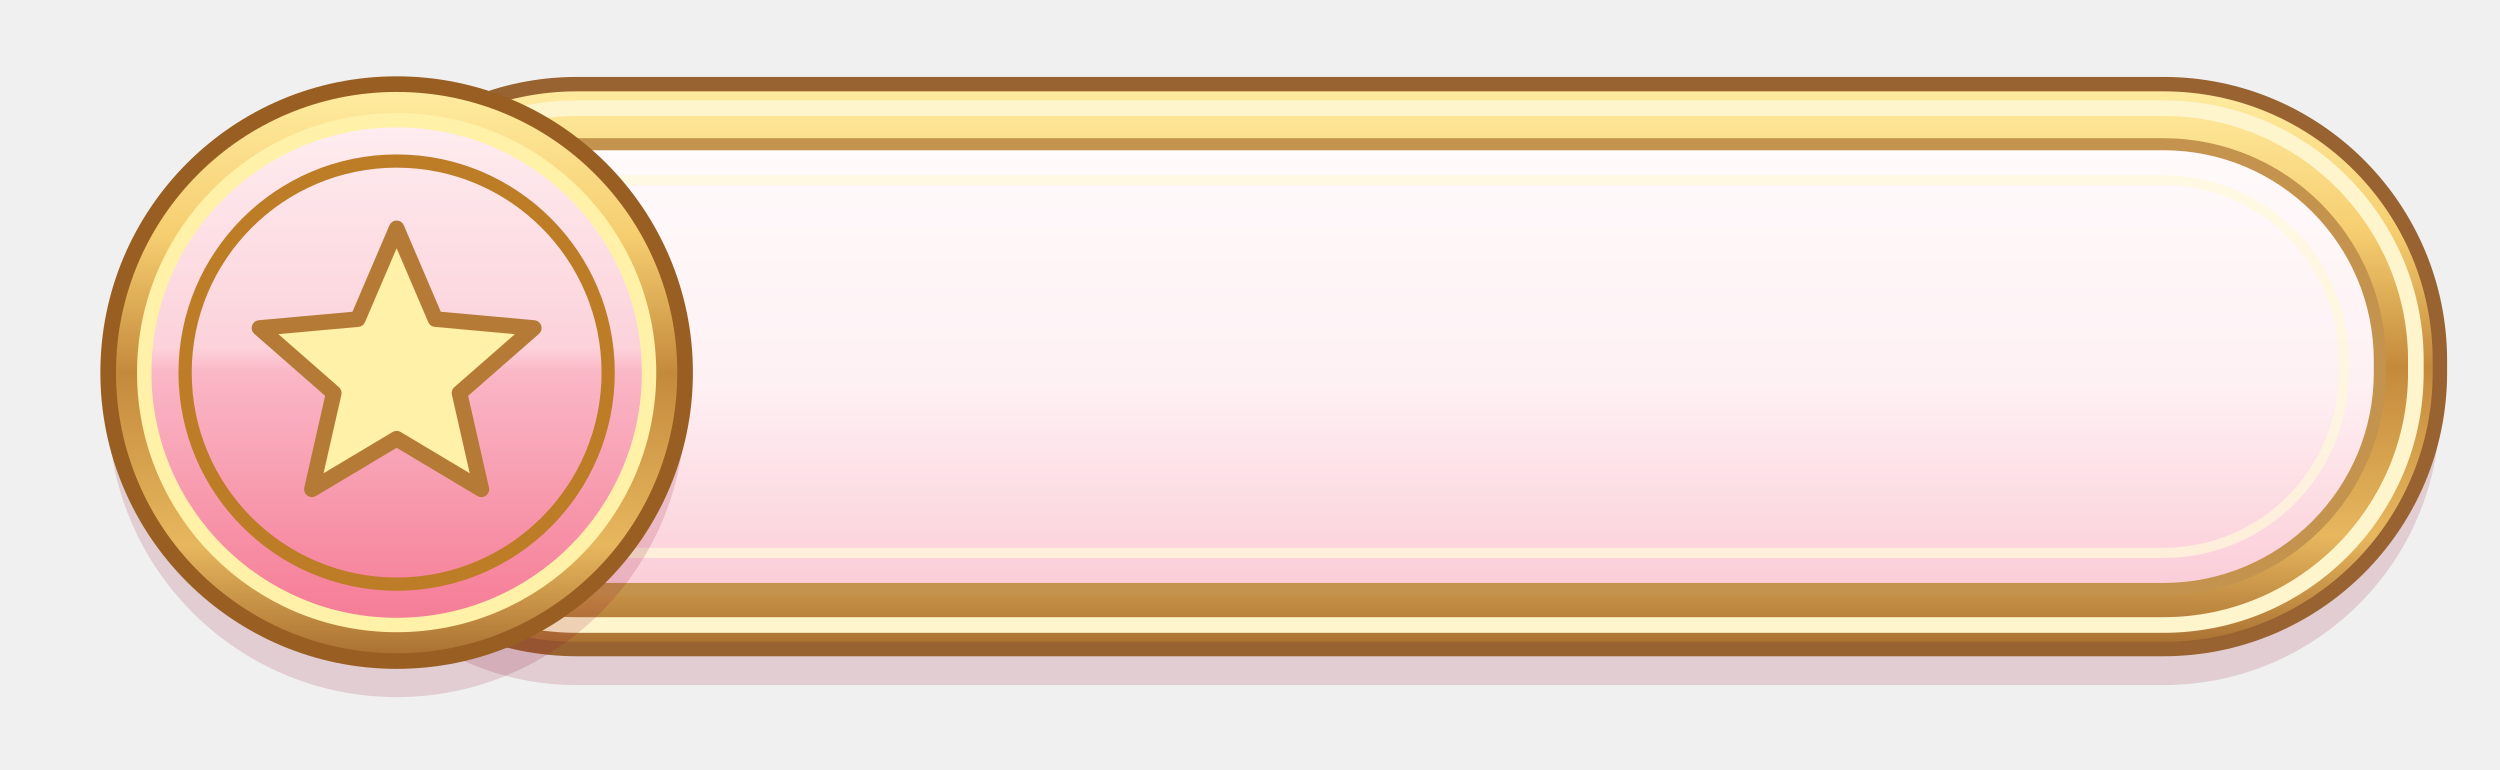
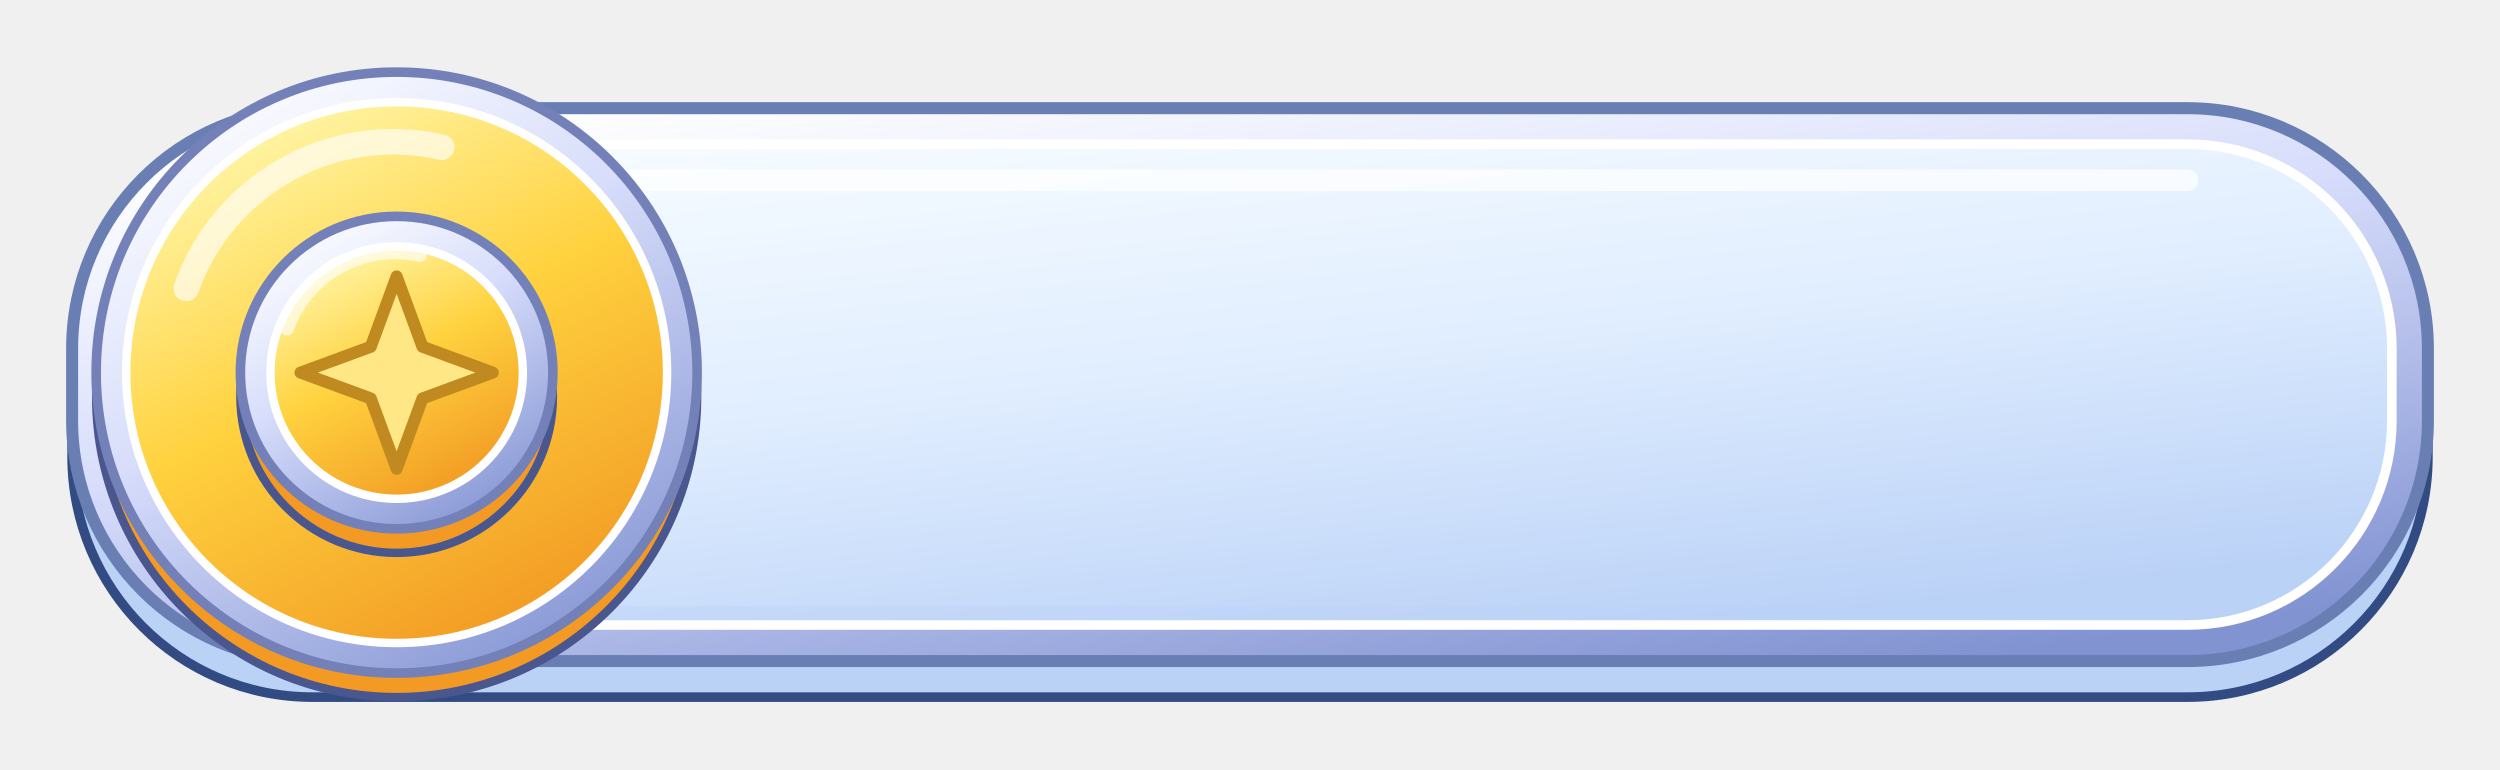
<svg xmlns="http://www.w3.org/2000/svg" width="208" height="64" viewBox="0 0 208 64" role="img" aria-labelledby="currency_coin-title currency_coin-desc">
  <defs>
-     <linearGradient id="currency_coin-paper" x1="0" y1="0" x2="0" y2="1">
-       <stop offset="0%" stop-color="#fffafb" />
-       <stop offset="53%" stop-color="#fef1f4" />
-       <stop offset="100%" stop-color="#fbcdd7" />
+     <linearGradient id="u-blue" x1=".18" y1="0" x2=".7" y2="1">
+       <stop stop-color="#C9F6FF" />
+       <stop offset=".48" stop-color="#5CB9FA" />
+       <stop offset="1" stop-color="#426DD2" />
+     </linearGradient>
+     <linearGradient id="u-violet" x1=".18" y1="0" x2=".7" y2="1">
+       <stop stop-color="#F0BEFF" />
+       <stop offset=".48" stop-color="#B378F3" />
+       <stop offset="1" stop-color="#7750D5" />
+     </linearGradient>
+     <linearGradient id="u-gold" x1=".18" y1="0" x2=".7" y2="1">
+       <stop stop-color="#FFFAB4" />
+       <stop offset=".48" stop-color="#FFD23F" />
+       <stop offset="1" stop-color="#F29A23" />
+     </linearGradient>
+     <linearGradient id="u-lime" x1=".18" y1="0" x2=".7" y2="1">
+       <stop stop-color="#E6FF9D" />
+       <stop offset=".48" stop-color="#A0EE28" />
+       <stop offset="1" stop-color="#4DB51B" />
+     </linearGradient>
+     <linearGradient id="u-red" x1=".18" y1="0" x2=".7" y2="1">
+       <stop stop-color="#FFC0CE" />
+       <stop offset=".48" stop-color="#FF6585" />
+       <stop offset="1" stop-color="#CE386A" />
+     </linearGradient>
+     <linearGradient id="u-cream" x1=".18" y1="0" x2=".7" y2="1">
+       <stop stop-color="#FFFFF5" />
+       <stop offset=".48" stop-color="#FFF1CF" />
+       <stop offset="1" stop-color="#F3DFAE" />
+     </linearGradient>
+     <linearGradient id="u-paper" x1=".18" y1="0" x2=".7" y2="1">
+       <stop stop-color="#F7FCFF" />
+       <stop offset=".48" stop-color="#E1EEFF" />
+       <stop offset="1" stop-color="#BBD2F7" />
+     </linearGradient>
+     <linearGradient id="u-silver" x1=".18" y1="0" x2=".7" y2="1">
+       <stop stop-color="#FFFFFF" />
+       <stop offset=".48" stop-color="#D9E8F7" />
+       <stop offset="1" stop-color="#95AFD4" />
+     </linearGradient>
+     <linearGradient id="u-bronze" x1=".18" y1="0" x2=".7" y2="1">
+       <stop stop-color="#FFE3AD" />
+       <stop offset=".48" stop-color="#F4B269" />
+       <stop offset="1" stop-color="#C77D4B" />
+     </linearGradient>
+     <linearGradient id="u-teal" x1=".18" y1="0" x2=".7" y2="1">
+       <stop stop-color="#C4FFF4" />
+       <stop offset=".48" stop-color="#56DCD4" />
+       <stop offset="1" stop-color="#269CAB" />
+     </linearGradient>
+     <linearGradient id="u-dark" x1=".18" y1="0" x2=".7" y2="1">
+       <stop stop-color="#7389E0" />
+       <stop offset=".48" stop-color="#4D54B7" />
+       <stop offset="1" stop-color="#323888" />
+     </linearGradient>
+     <linearGradient id="u-disabled" x1=".18" y1="0" x2=".7" y2="1">
+       <stop stop-color="#F4EFE8" />
+       <stop offset=".48" stop-color="#DED6CA" />
+       <stop offset="1" stop-color="#B9AD9E" />
+     </linearGradient>
+     <linearGradient id="u-pink" x1=".18" y1="0" x2=".7" y2="1">
+       <stop stop-color="#FFE1F3" />
+       <stop offset=".48" stop-color="#FF9ECD" />
+       <stop offset="1" stop-color="#DA66AA" />
+     </linearGradient>
+     <linearGradient id="u-ink" x1=".18" y1="0" x2=".7" y2="1">
+       <stop stop-color="#697BA8" />
+       <stop offset=".48" stop-color="#43577E" />
+       <stop offset="1" stop-color="#334768" />
+     </linearGradient>
+     <linearGradient id="u-accent" x1=".18" y1="0" x2=".7" y2="1">
+       <stop stop-color="#FFC0CE" />
+       <stop offset=".48" stop-color="#FF6585" />
+       <stop offset="1" stop-color="#CE386A" />
+     </linearGradient>
+     <linearGradient id="u-gloss" x1="0" y1="0" x2="0" y2="1">
+       <stop stop-color="#FFFFFF" stop-opacity=".63" />
+       <stop offset="1" stop-color="#FFFFFF" stop-opacity="0" />
+     </linearGradient>
+     <linearGradient id="u-rim" x1=".2" y1="0" x2=".8" y2="1">
+       <stop stop-color="#FFFFFF" />
+       <stop offset=".42" stop-color="#D7DDFB" />
+       <stop offset="1" stop-color="#8293D2" />
+     </linearGradient>
+     <linearGradient id="currency_coin-danger" x1="0" y1="0" x2="0" y2="1">
+       <stop offset="0" stop-color="#FFC0CE" />
+       <stop offset=".48" stop-color="#FF6585" />
+       <stop offset="1" stop-color="#CE386A" />
+     </linearGradient>
+     <linearGradient id="currency_coin-dark" x1="0" y1="0" x2="0" y2="1">
+       <stop offset="0" stop-color="#7389E0" />
+       <stop offset=".48" stop-color="#4D54B7" />
+       <stop offset="1" stop-color="#323888" />
+     </linearGradient>
+     <linearGradient id="currency_coin-disabled" x1="0" y1="0" x2="0" y2="1">
+       <stop offset="0" stop-color="#F4EFE8" />
+       <stop offset=".48" stop-color="#DED6CA" />
+       <stop offset="1" stop-color="#B9AD9E" />
+     </linearGradient>
+     <linearGradient id="currency_coin-edge" x1="0" y1="0" x2="0" y2="1">
+       <stop offset="0" stop-color="#697BA8" />
+       <stop offset=".48" stop-color="#43577E" />
+       <stop offset="1" stop-color="#334768" />
+     </linearGradient>
+     <linearGradient id="currency_coin-ghost" x1="0" y1="0" x2="0" y2="1">
+       <stop offset="0" stop-color="#F7FCFF" />
+       <stop offset=".48" stop-color="#E1EEFF" />
+       <stop offset="1" stop-color="#BBD2F7" />
    </linearGradient>
    <linearGradient id="currency_coin-gold" x1="0" y1="0" x2="0" y2="1">
-       <stop offset="0%" stop-color="#feedf0" />
-       <stop offset="45%" stop-color="#fcd2db" />
-       <stop offset="50%" stop-color="#fab7c6" />
-       <stop offset="100%" stop-color="#f57b95" />
+       <stop offset="0" stop-color="#FFFAB4" />
+       <stop offset=".48" stop-color="#FFD23F" />
+       <stop offset="1" stop-color="#F29A23" />
    </linearGradient>
    <linearGradient id="currency_coin-goldHover" x1="0" y1="0" x2="0" y2="1">
-       <stop offset="0%" stop-color="#fef4f7" />
-       <stop offset="45%" stop-color="#fde2e7" />
-       <stop offset="50%" stop-color="#fbcad4" />
-       <stop offset="100%" stop-color="#f799ad" />
+       <stop offset="0" stop-color="#FFFAB4" />
+       <stop offset=".48" stop-color="#FFD23F" />
+       <stop offset="1" stop-color="#F29A23" />
    </linearGradient>
    <linearGradient id="currency_coin-goldPressed" x1="0" y1="0" x2="0" y2="1">
-       <stop offset="0%" stop-color="#f36382" />
-       <stop offset="20%" stop-color="#f79aae" />
-       <stop offset="100%" stop-color="#fcdbe2" />
+       <stop offset="0" stop-color="#FFFAB4" />
+       <stop offset=".48" stop-color="#FFD23F" />
+       <stop offset="1" stop-color="#F29A23" />
+     </linearGradient>
+     <linearGradient id="currency_coin-green" x1="0" y1="0" x2="0" y2="1">
+       <stop offset="0" stop-color="#E6FF9D" />
+       <stop offset=".48" stop-color="#A0EE28" />
+       <stop offset="1" stop-color="#4DB51B" />
+     </linearGradient>
+     <linearGradient id="currency_coin-paper" x1="0" y1="0" x2="0" y2="1">
+       <stop offset="0" stop-color="#F7FCFF" />
+       <stop offset=".48" stop-color="#E1EEFF" />
+       <stop offset="1" stop-color="#BBD2F7" />
    </linearGradient>
    <linearGradient id="currency_coin-plum" x1="0" y1="0" x2="0" y2="1">
-       <stop offset="0%" stop-color="#e71140" />
-       <stop offset="45%" stop-color="#b10d31" />
-       <stop offset="50%" stop-color="#990c2a" />
-       <stop offset="100%" stop-color="#69081d" />
+       <stop offset="0" stop-color="#F0BEFF" />
+       <stop offset=".48" stop-color="#B378F3" />
+       <stop offset="1" stop-color="#7750D5" />
    </linearGradient>
    <linearGradient id="currency_coin-plumHover" x1="0" y1="0" x2="0" y2="1">
-       <stop offset="0%" stop-color="#f25577" />
-       <stop offset="45%" stop-color="#d5103b" />
-       <stop offset="50%" stop-color="#be0e34" />
-       <stop offset="100%" stop-color="#7f0a23" />
+       <stop offset="0" stop-color="#F0BEFF" />
+       <stop offset=".48" stop-color="#B378F3" />
+       <stop offset="1" stop-color="#7750D5" />
    </linearGradient>
    <linearGradient id="currency_coin-plumPressed" x1="0" y1="0" x2="0" y2="1">
-       <stop offset="0%" stop-color="#5d071a" />
-       <stop offset="35%" stop-color="#8a0a26" />
-       <stop offset="100%" stop-color="#d4103a" />
-     </linearGradient>
-     <linearGradient id="currency_coin-dark" x1="0" y1="0" x2="0" y2="1">
-       <stop offset="0%" stop-color="#770921" />
-       <stop offset="100%" stop-color="#520617" />
-     </linearGradient>
-     <linearGradient id="currency_coin-edge" x1="0" y1="0" x2="0" y2="1">
-       <stop offset="0%" stop-color="#FFECA1" />
-       <stop offset="26%" stop-color="#F6CE70" />
-       <stop offset="50%" stop-color="#C48A3C" />
-       <stop offset="80%" stop-color="#E7B75E" />
-       <stop offset="100%" stop-color="#A76E30" />
+       <stop offset="0" stop-color="#F0BEFF" />
+       <stop offset=".48" stop-color="#B378F3" />
+       <stop offset="1" stop-color="#7750D5" />
    </linearGradient>
    <linearGradient id="currency_coin-teal" x1="0" y1="0" x2="0" y2="1">
-       <stop offset="0%" stop-color="#fddfe5" />
-       <stop offset="40%" stop-color="#f89db0" />
-       <stop offset="100%" stop-color="#dc113d" />
-     </linearGradient>
-     <linearGradient id="currency_coin-green" x1="0" y1="0" x2="0" y2="1">
-       <stop offset="0%" stop-color="#fbc4d0" />
-       <stop offset="40%" stop-color="#f57692" />
-       <stop offset="100%" stop-color="#d01039" />
-     </linearGradient>
-     <linearGradient id="currency_coin-danger" x1="0" y1="0" x2="0" y2="1">
-       <stop offset="0%" stop-color="#f57490" />
-       <stop offset="40%" stop-color="#ed1443" />
-       <stop offset="100%" stop-color="#a40c2d" />
-     </linearGradient>
-     <linearGradient id="currency_coin-disabled" x1="0" y1="0" x2="0" y2="1">
-       <stop offset="0%" stop-color="#fcd1db" />
-       <stop offset="100%" stop-color="#f89eb1" />
-     </linearGradient>
-     <linearGradient id="currency_coin-ghost" x1="0" y1="0" x2="0" y2="1">
-       <stop offset="0%" stop-color="#fffbfc" />
-       <stop offset="100%" stop-color="#fde3e9" />
+       <stop offset="0" stop-color="#C4FFF4" />
+       <stop offset=".48" stop-color="#56DCD4" />
+       <stop offset="1" stop-color="#269CAB" />
    </linearGradient>
  </defs>
-   <rect x="25" y="10" width="178" height="47" rx="23" fill="#8b0a26" stroke="none" stroke-width="1" opacity="0.15" />
-   <rect x="25" y="7" width="178" height="47" rx="23" fill="url(#currency_coin-edge)" stroke="#986331" stroke-width="1.2" />
-   <rect x="27" y="9" width="174" height="43" rx="21" fill="none" stroke="#FFF5CD" stroke-width="1.3" />
-   <rect x="30" y="12" width="168" height="37" rx="18" fill="url(#currency_coin-paper)" stroke="#C4934E" stroke-width="1" />
-   <rect x="33" y="15" width="162" height="31" rx="15" fill="none" stroke="#FFF8DA" stroke-width="0.85" opacity="0.72" />
-   <circle cx="33" cy="34" r="24" fill="#8b0a26" opacity=".15" />
-   <circle cx="33" cy="31" r="24" fill="url(#currency_coin-edge)" stroke="#995F22" stroke-width="1.3" />
-   <circle cx="33" cy="31" r="21" fill="url(#currency_coin-gold)" stroke="#FFF1A8" stroke-width="1.2" />
-   <circle cx="33" cy="31" r="17.6" fill="none" stroke="#BD7C26" stroke-width="1.1" />
-   <polygon points="33.00,19.00 36.23,26.55 44.41,27.29 38.23,32.70 40.05,40.71 33.00,36.50 25.95,40.71 27.77,32.70 21.59,27.29 29.77,26.55" fill="#FFF1A8" stroke="#B57B36" stroke-width="1.3" stroke-linejoin="round" />
+   <g stroke-linejoin="round" stroke-linecap="round">
+     <rect x="6" y="12" width="196" height="46" rx="20" fill="#BBD2F7" stroke="#324B83" stroke-width="0.8" />
+     <rect x="6" y="9" width="196" height="46" rx="20" fill="url(#u-rim)" stroke="#697FB4" stroke-width="1" />
+     <rect x="9" y="12" width="190" height="40" rx="17" fill="url(#u-paper)" stroke="#FFFFFF" stroke-width="0.8" />
+     <path d="M12 29 Q12 15 26 15 H182" fill="none" stroke="#FFFFFF" stroke-width="1.8" opacity=".7" stroke-linecap="round" />
+     <path d="M26 51 H182" fill="none" stroke="#BBD2F7" stroke-width="1.2" opacity=".35" stroke-linecap="round" />
+     <circle cx="33" cy="33" r="25" fill="#F29A23" stroke="#4A568E" stroke-width="0.7" />
+     <circle cx="33" cy="31" r="25" fill="url(#u-rim)" stroke="#7381B8" stroke-width="0.8" />
+     <circle cx="33" cy="31" r="22.5" fill="url(#u-gold)" stroke="#FFFFFF" stroke-width="0.7" />
+     <path d="M15.5 24 A18.25 18.25 0 0 1 36.75 12.25" fill="none" stroke="#FFFFFF" stroke-width="2.125" stroke-linecap="round" opacity=".65" />
+     <g transform="translate(17 15) scale(1)">
+       <circle cx="16" cy="18" r="13" fill="#F29A23" stroke="#4A568E" stroke-width="0.7" />
+       <circle cx="16" cy="16" r="13" fill="url(#u-rim)" stroke="#7381B8" stroke-width="0.8" />
+       <circle cx="16" cy="16" r="10.5" fill="url(#u-gold)" stroke="#FFFFFF" stroke-width="0.7" />
+       <path d="M6.9 12.36 A9.49 9.49 0 0 1 17.95 6.25" fill="none" stroke="#FFFFFF" stroke-width="1.105" stroke-linecap="round" opacity=".65" />
+       <path d="M16 8 L18.15 13.85 L24 16 L18.15 18.15 L16 24 L13.85 18.15 L8 16 L13.85 13.85 Z" fill="#FFE786" stroke="#C08A21" stroke-width="1" stroke-linejoin="round" />
+     </g>
+   </g>
</svg>
